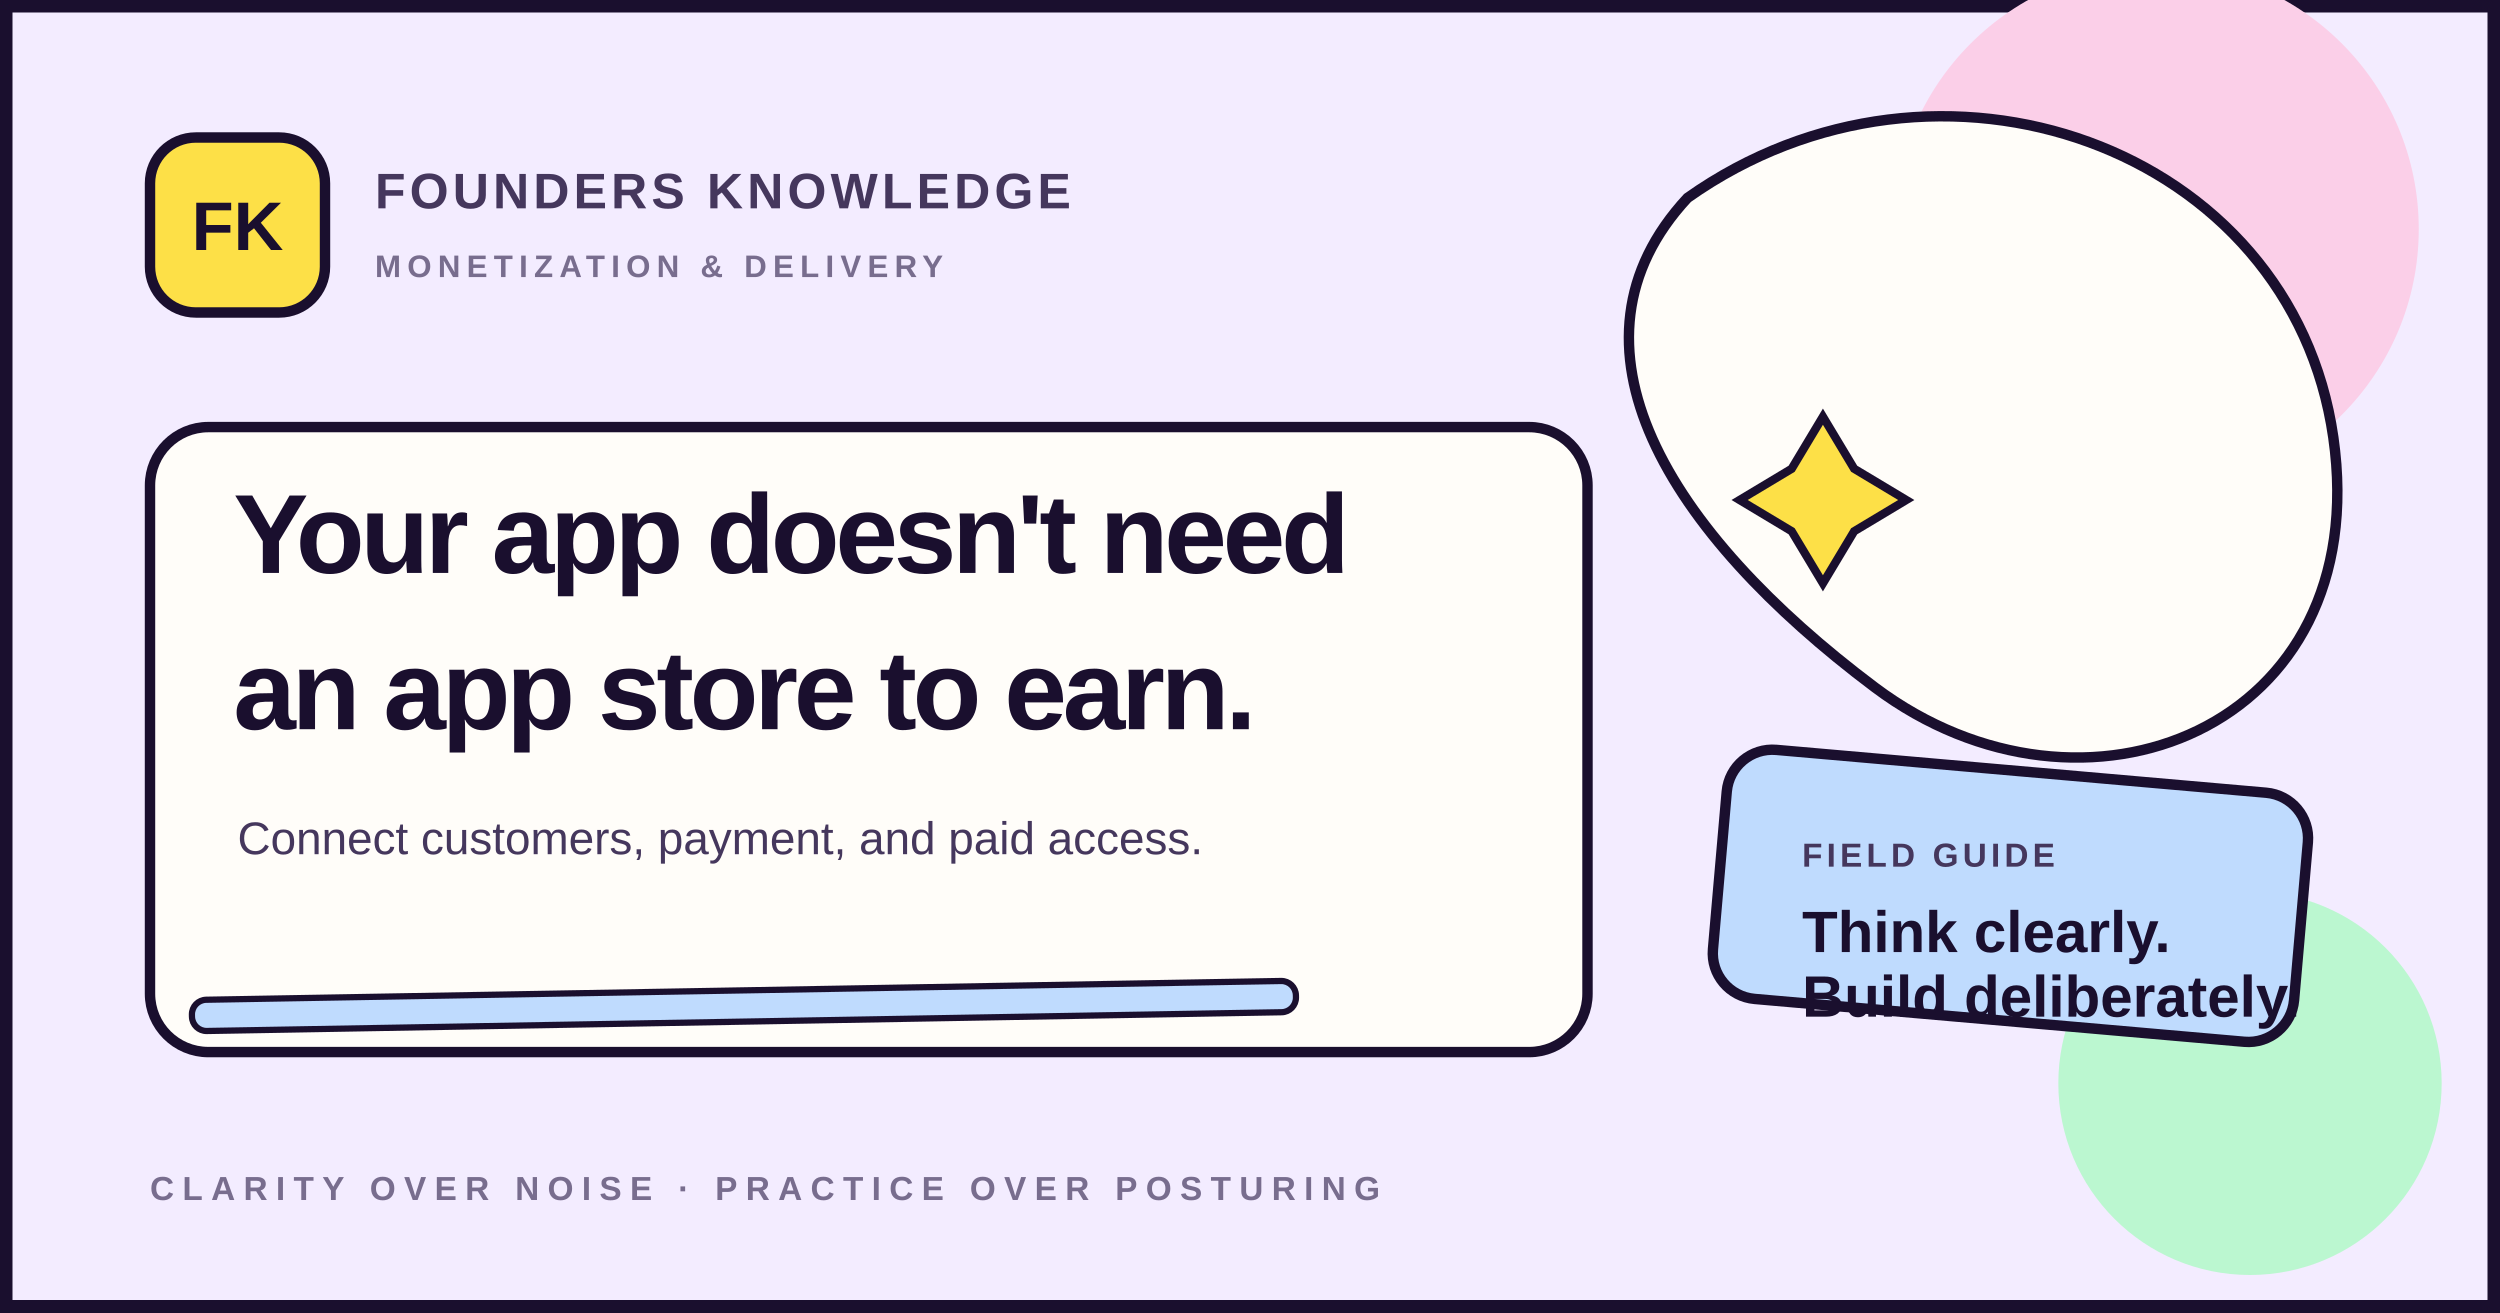
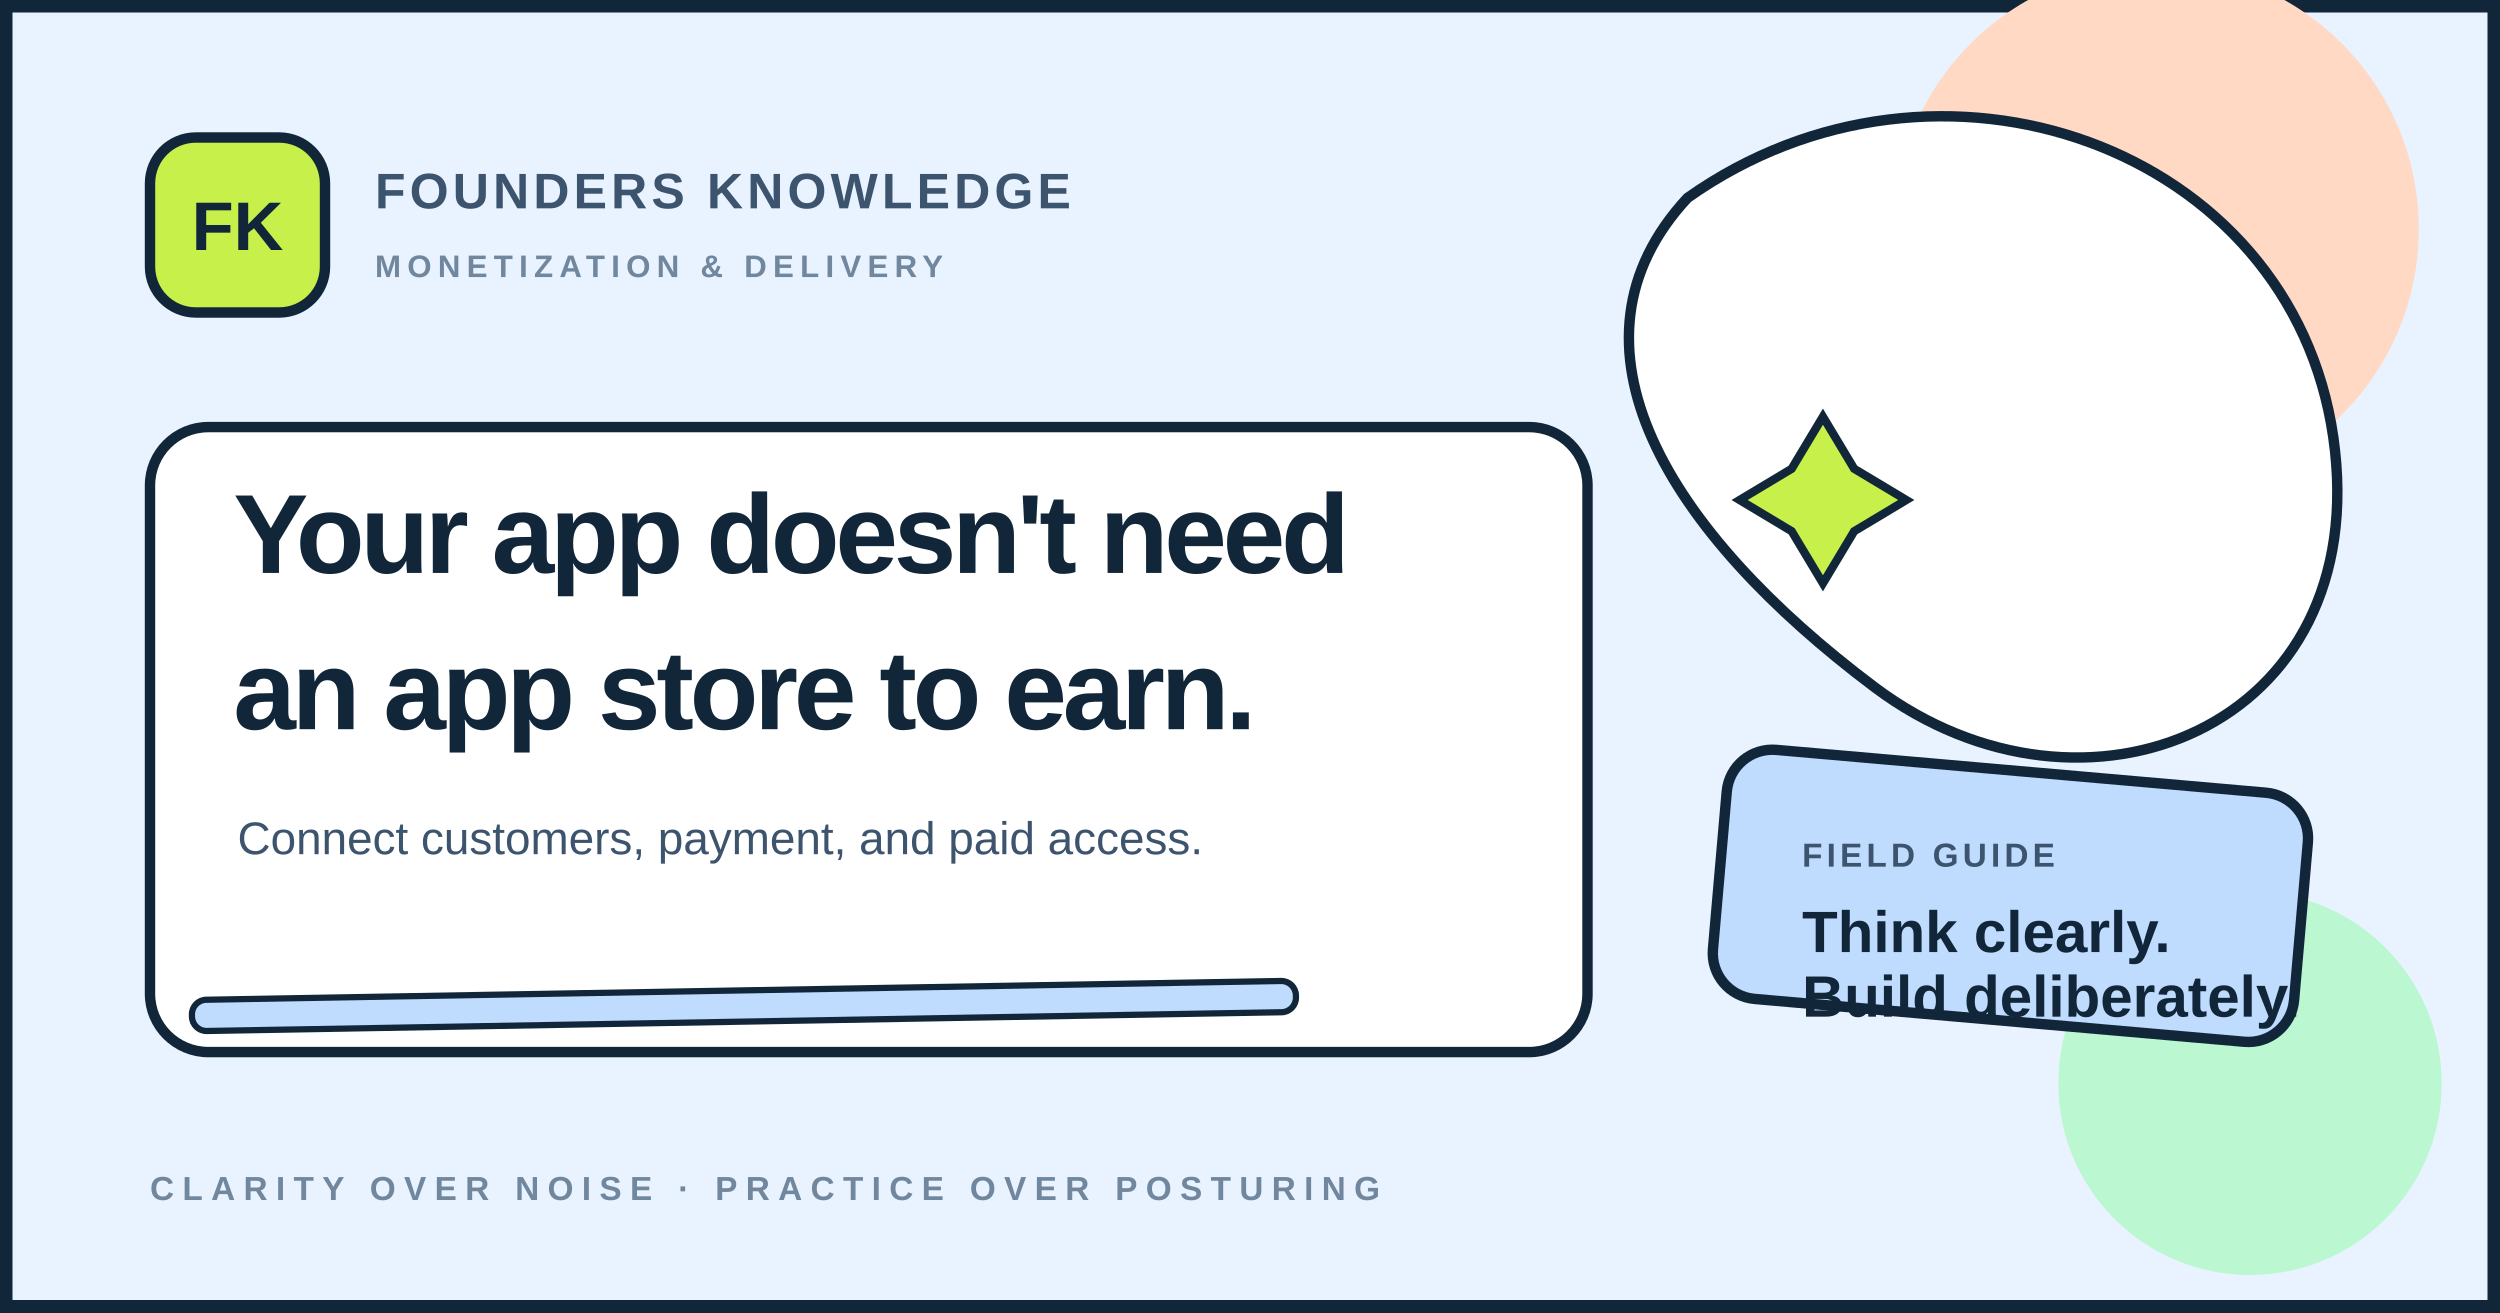
<svg xmlns="http://www.w3.org/2000/svg" width="1200" height="630" viewBox="0 0 1200 630">
-   <rect width="1200" height="630" fill="#f3ecff" />
-   <path d="M0 0H1200V630H0Z" fill="none" stroke="#1a0f2e" stroke-width="12" />
-   <circle cx="1035" cy="110" r="126" fill="#fbcfe8" />
+   <rect width="1200" height="630" fill="#e8f3ff" />
+   <path d="M0 0H1200V630H0Z" fill="none" stroke="#12263a" stroke-width="12" />
+   <circle cx="1035" cy="110" r="126" fill="#ffd9c4" />
  <circle cx="1080" cy="520" r="92" fill="#bbf7d0" />
-   <path d="M810 95 C930 10 1100 70 1120 210 C1140 350 1000 405 900 330 C800 255 745 165 810 95Z" fill="#fffdf9" stroke="#1a0f2e" stroke-width="5" />
-   <rect x="72" y="66" width="84" height="84" rx="22" fill="#fde047" stroke="#1a0f2e" stroke-width="5" />
-   <text x="114" y="120" text-anchor="middle" font-family="Fredoka,Arial,sans-serif" font-size="33" font-weight="700" fill="#1a0f2e">FK</text>
-   <text x="180" y="100" font-family="Space Grotesk,Arial,sans-serif" font-size="24" font-weight="700" letter-spacing="2" fill="#45375d">FOUNDERS KNOWLEDGE</text>
-   <text x="180" y="133" font-family="Space Grotesk,Arial,sans-serif" font-size="15" font-weight="600" letter-spacing="3" fill="#786d8e">MONETIZATION &amp; DELIVERY</text>
-   <rect x="72" y="205" width="690" height="300" rx="28" fill="#fffdf9" stroke="#1a0f2e" stroke-width="5" />
-   <rect x="92" y="480" width="530" height="15" rx="7" fill="#bfdbfe" stroke="#1a0f2e" stroke-width="3" transform="rotate(-1 92 480)" />
-   <text x="112" y="275" font-family="Fredoka,Arial,sans-serif" font-size="54" font-weight="700" letter-spacing="-2" fill="#1a0f2e">Your app doesn't need</text>
-   <text x="112" y="350" font-family="Fredoka,Arial,sans-serif" font-size="54" font-weight="700" letter-spacing="-2" fill="#1a0f2e">an app store to earn.</text>
-   <text x="114" y="410" font-family="Space Grotesk,Arial,sans-serif" font-size="22" font-weight="500" fill="#45375d">Connect customers, payment, and paid access.</text>
-   <rect x="825" y="370" width="280" height="120" rx="22" fill="#bfdbfe" stroke="#1a0f2e" stroke-width="5" transform="rotate(5 965 430)" />
-   <text x="865" y="416" font-family="Space Grotesk,Arial,sans-serif" font-size="16" font-weight="700" letter-spacing="2" fill="#45375d">FIELD GUIDE</text>
-   <text x="865" y="457" font-family="Fredoka,Arial,sans-serif" font-size="28" font-weight="600" fill="#1a0f2e">Think clearly.</text>
-   <text x="865" y="488" font-family="Fredoka,Arial,sans-serif" font-size="28" font-weight="600" fill="#1a0f2e">Build deliberately.</text>
-   <path d="M875 200l15 25 25 15-25 15-15 25-15-25-25-15 25-15Z" fill="#fde047" stroke="#1a0f2e" stroke-width="4" />
-   <text x="72" y="576" font-family="Space Grotesk,Arial,sans-serif" font-size="16" font-weight="700" letter-spacing="4" fill="#786d8e">CLARITY OVER NOISE · PRACTICE OVER POSTURING</text>
+   <path d="M810 95 C930 10 1100 70 1120 210 C1140 350 1000 405 900 330 C800 255 745 165 810 95Z" fill="#ffffff" stroke="#12263a" stroke-width="5" />
+   <rect x="72" y="66" width="84" height="84" rx="22" fill="#c8f04b" stroke="#12263a" stroke-width="5" />
+   <text x="114" y="120" text-anchor="middle" font-family="Fredoka,Arial,sans-serif" font-size="33" font-weight="700" fill="#12263a">FK</text>
+   <text x="180" y="100" font-family="Space Grotesk,Arial,sans-serif" font-size="24" font-weight="700" letter-spacing="2" fill="#3d546e">FOUNDERS KNOWLEDGE</text>
+   <text x="180" y="133" font-family="Space Grotesk,Arial,sans-serif" font-size="15" font-weight="600" letter-spacing="3" fill="#71879e">MONETIZATION &amp; DELIVERY</text>
+   <rect x="72" y="205" width="690" height="300" rx="28" fill="#ffffff" stroke="#12263a" stroke-width="5" />
+   <rect x="92" y="480" width="530" height="15" rx="7" fill="#bfdbfe" stroke="#12263a" stroke-width="3" transform="rotate(-1 92 480)" />
+   <text x="112" y="275" font-family="Fredoka,Arial,sans-serif" font-size="54" font-weight="700" letter-spacing="-2" fill="#12263a">Your app doesn't need</text>
+   <text x="112" y="350" font-family="Fredoka,Arial,sans-serif" font-size="54" font-weight="700" letter-spacing="-2" fill="#12263a">an app store to earn.</text>
+   <text x="114" y="410" font-family="Space Grotesk,Arial,sans-serif" font-size="22" font-weight="500" fill="#3d546e">Connect customers, payment, and paid access.</text>
+   <rect x="825" y="370" width="280" height="120" rx="22" fill="#bfdbfe" stroke="#12263a" stroke-width="5" transform="rotate(5 965 430)" />
+   <text x="865" y="416" font-family="Space Grotesk,Arial,sans-serif" font-size="16" font-weight="700" letter-spacing="2" fill="#3d546e">FIELD GUIDE</text>
+   <text x="865" y="457" font-family="Fredoka,Arial,sans-serif" font-size="28" font-weight="600" fill="#12263a">Think clearly.</text>
+   <text x="865" y="488" font-family="Fredoka,Arial,sans-serif" font-size="28" font-weight="600" fill="#12263a">Build deliberately.</text>
+   <path d="M875 200l15 25 25 15-25 15-15 25-15-25-25-15 25-15Z" fill="#c8f04b" stroke="#12263a" stroke-width="4" />
+   <text x="72" y="576" font-family="Space Grotesk,Arial,sans-serif" font-size="16" font-weight="700" letter-spacing="4" fill="#71879e">CLARITY OVER NOISE · PRACTICE OVER POSTURING</text>
</svg>
